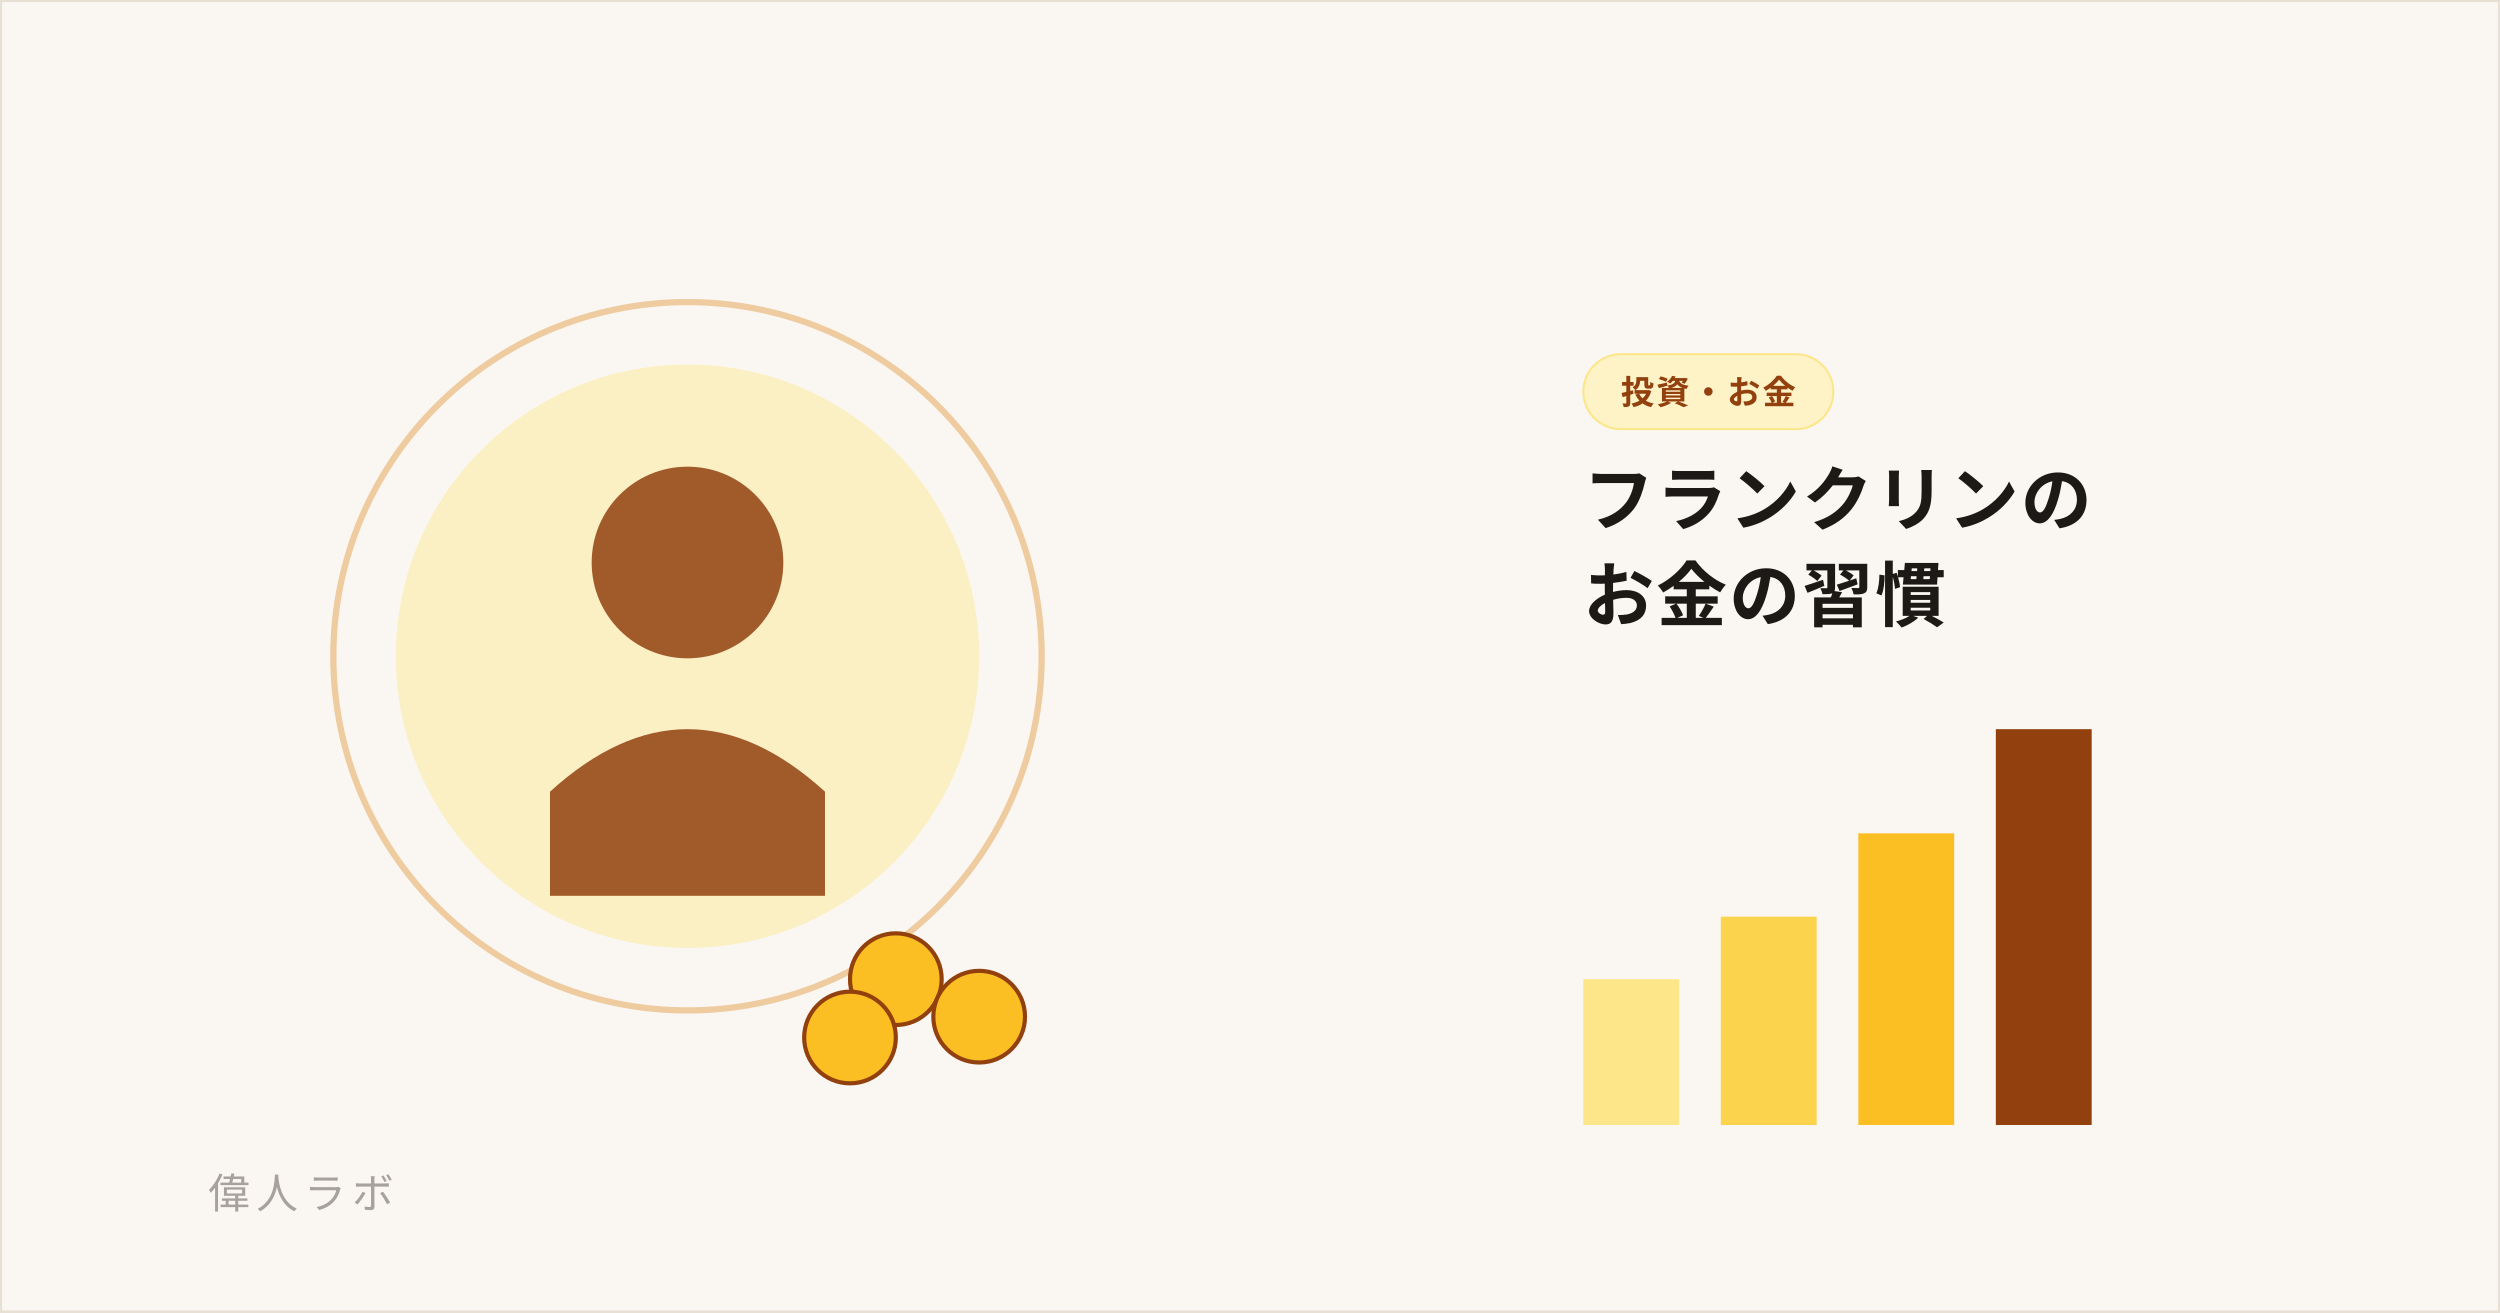
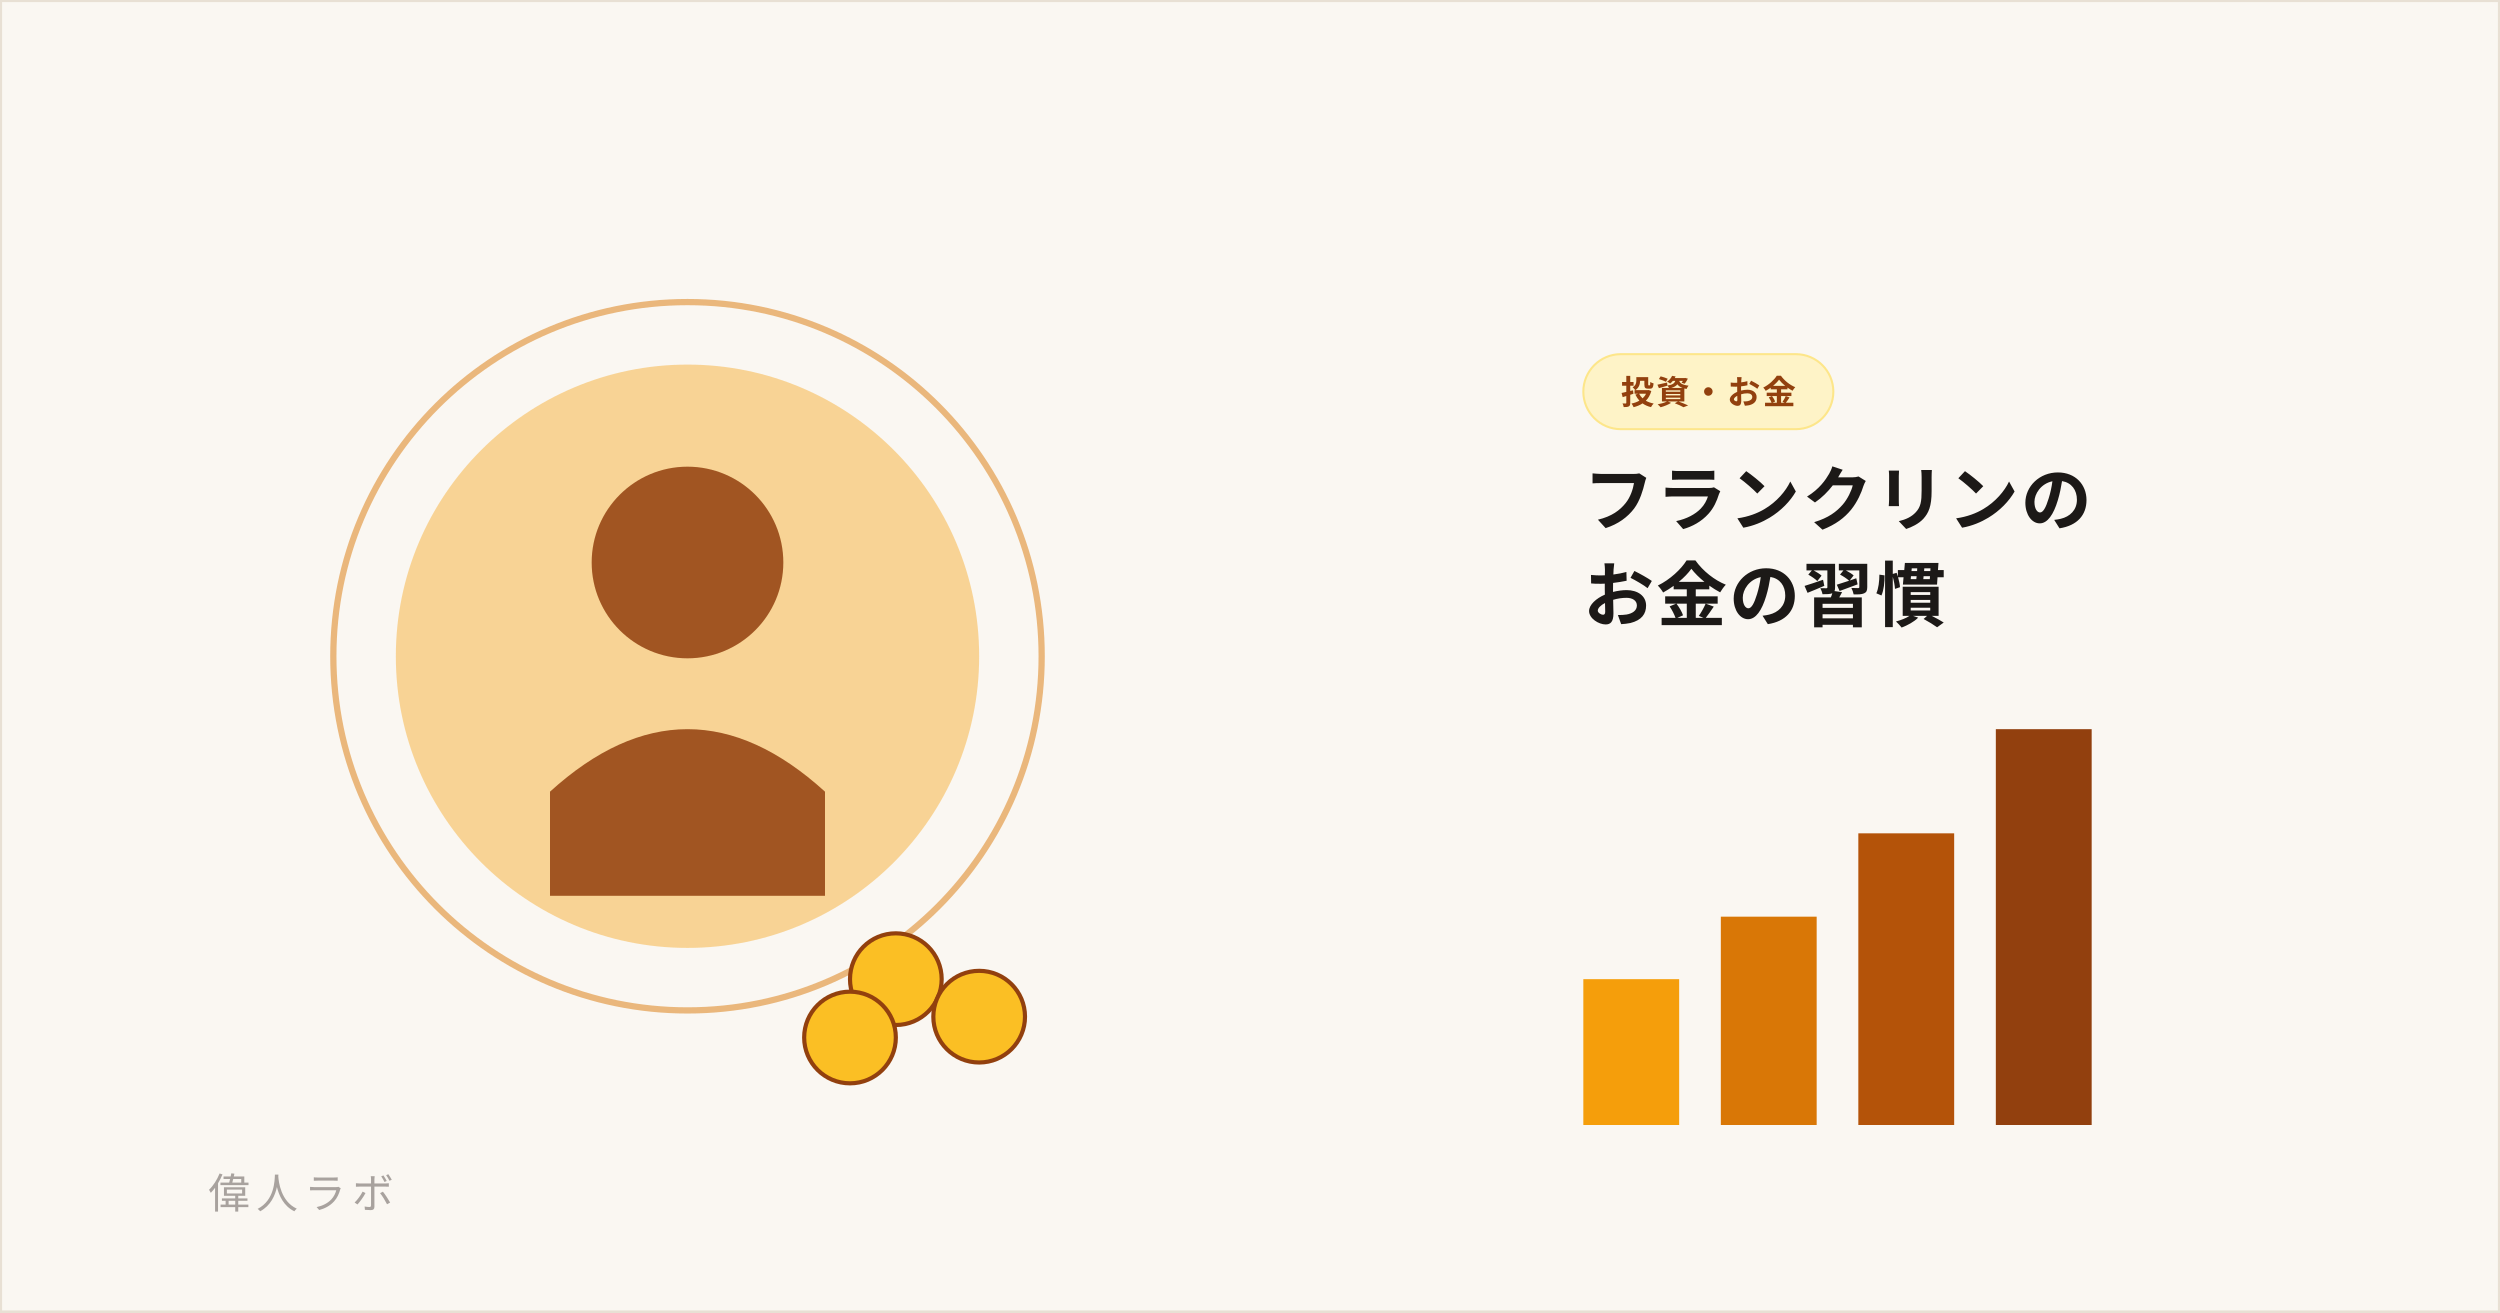
<svg xmlns="http://www.w3.org/2000/svg" width="1200" height="630" viewBox="0 0 1200 630">
  <rect width="1200" height="630" fill="#faf7f2" />
  <rect x="0" y="0" width="1200" height="630" fill="none" stroke="#e8e0d4" stroke-width="2" />
-   <circle cx="330" cy="315" r="170" fill="none" stroke="#d97706" stroke-width="3" opacity="0.35" />
-   <circle cx="330" cy="315" r="140" fill="#fde68a" opacity="0.45" />
+   <circle cx="330" cy="315" r="170" fill="none" stroke="#d97706" stroke-width="3" opacity="0.5" />
+   <circle cx="330" cy="315" r="140" fill="#f59e0b" opacity="0.4" />
  <circle cx="330" cy="270" r="46" fill="#92400e" opacity="0.85" />
  <path d="M 264 380 Q 330 320 396 380 L 396 430 L 264 430 Z" fill="#92400e" opacity="0.85" />
  <circle cx="430" cy="470" r="22" fill="#fbbf24" stroke="#92400e" stroke-width="2" />
  <circle cx="470" cy="488" r="22" fill="#fbbf24" stroke="#92400e" stroke-width="2" />
  <circle cx="408" cy="498" r="22" fill="#fbbf24" stroke="#92400e" stroke-width="2" />
-   <rect x="760" y="470" width="46" height="70" fill="#fde68a" />
-   <rect x="826" y="440" width="46" height="100" fill="#fcd34d" />
-   <rect x="892" y="400" width="46" height="140" fill="#fbbf24" />
+   <rect x="760" y="470" width="46" height="70" fill="#f59e0b" />
+   <rect x="826" y="440" width="46" height="100" fill="#d97706" />
+   <rect x="892" y="400" width="46" height="140" fill="#b45309" />
  <rect x="958" y="350" width="46" height="190" fill="#92400e" />
  <rect x="760" y="170" width="120" height="36" rx="18" fill="#fef3c7" stroke="#fde68a" />
  <text x="820" y="194" font-family="'Hiragino Sans', sans-serif" font-size="16" font-weight="700" fill="#92400e" text-anchor="middle" letter-spacing="1">投資・お金</text>
  <text x="760" y="252" font-family="'Shippori Mincho', serif" font-size="34" font-weight="700" fill="#1c1917" letter-spacing="1">フランクリンの</text>
  <text x="760" y="298" font-family="'Shippori Mincho', serif" font-size="34" font-weight="700" fill="#1c1917" letter-spacing="1">お金の習慣</text>
  <text x="100" y="580" font-family="'Hiragino Sans', sans-serif" font-size="20" fill="#a8a29e" letter-spacing="3">偉人ラボ</text>
</svg>
